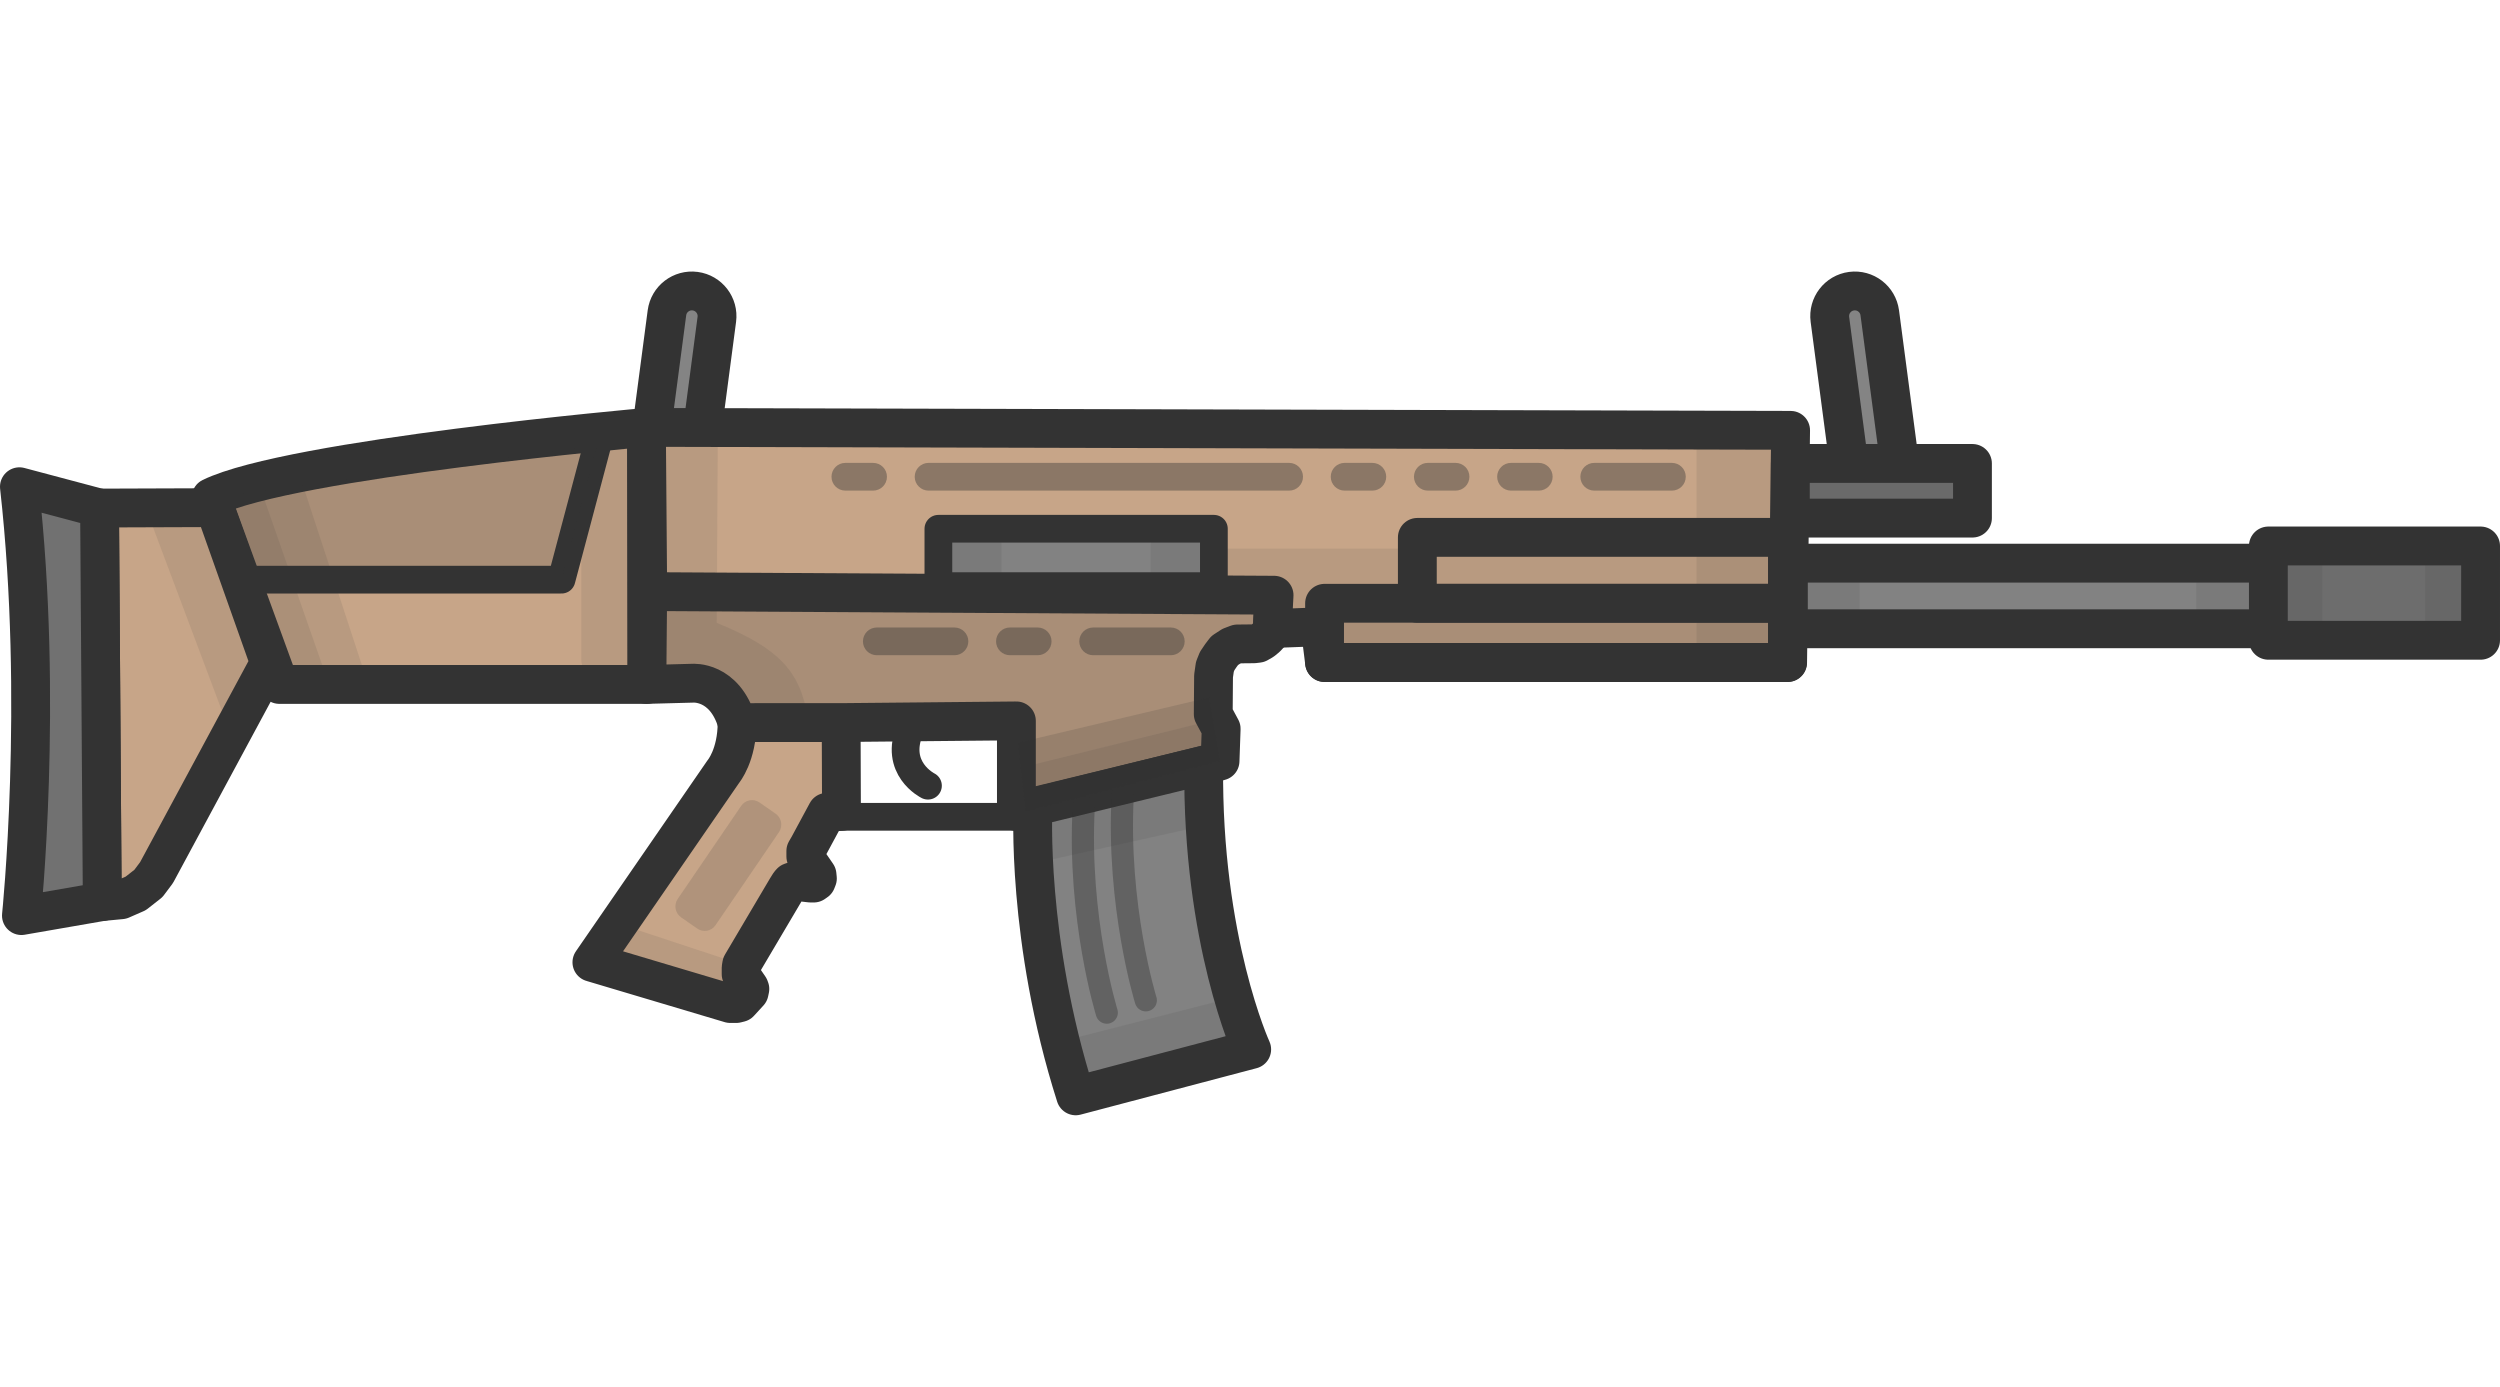
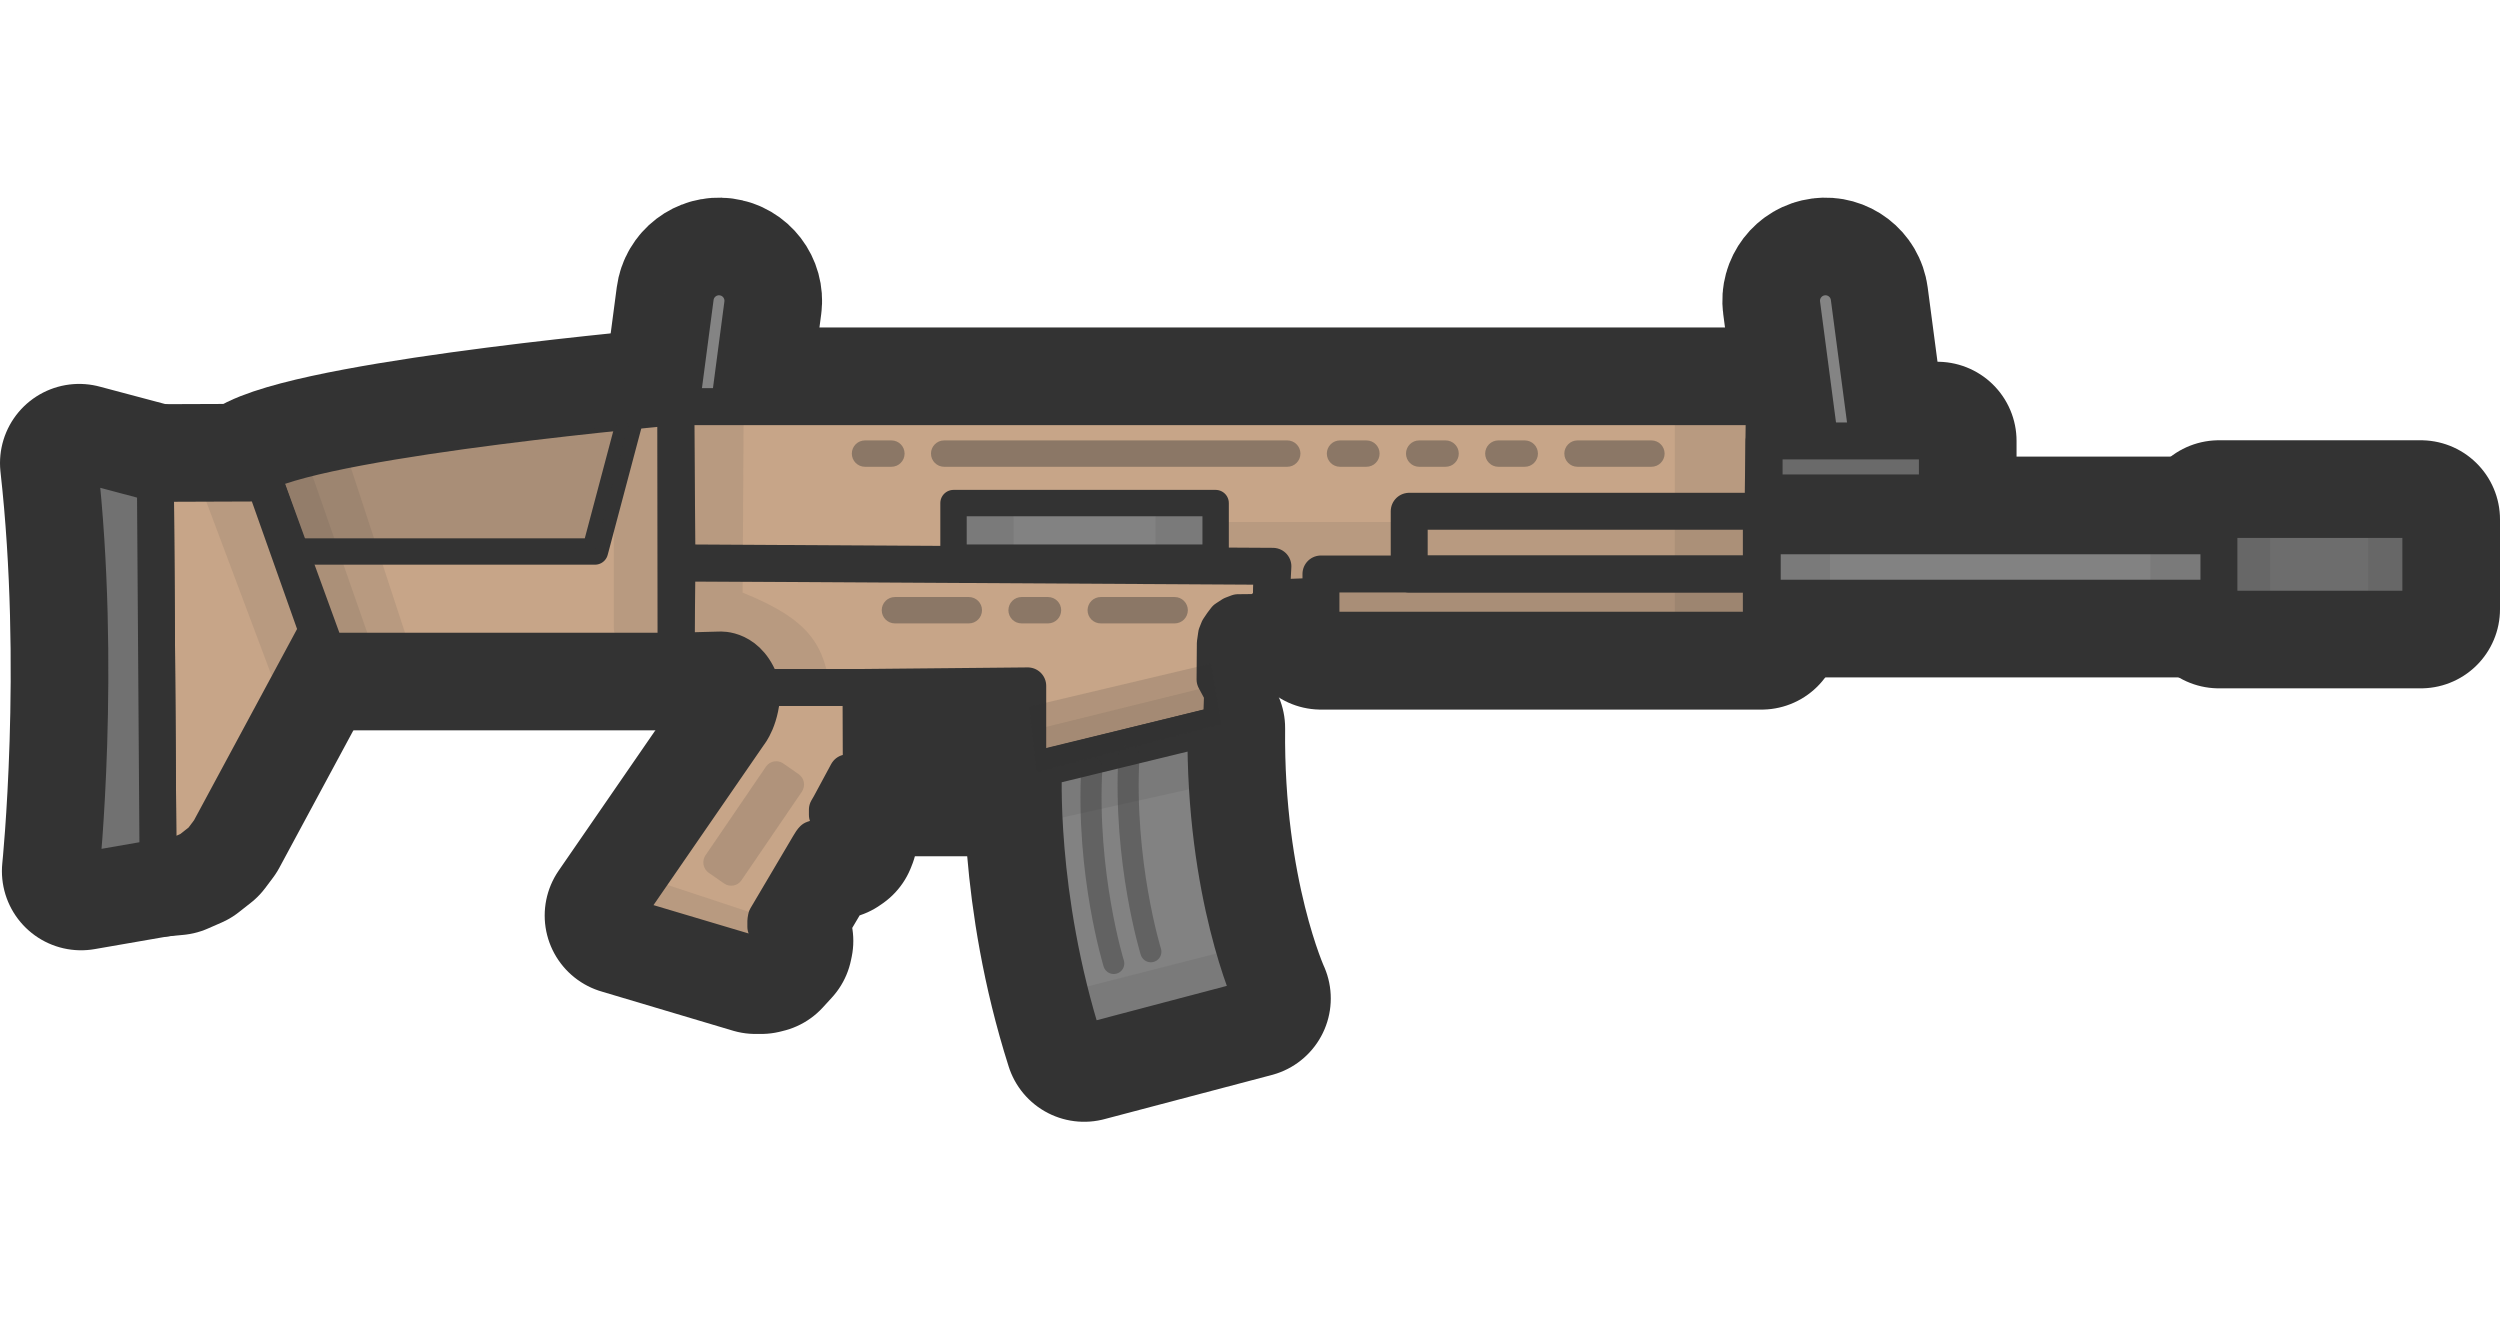
- <svg xmlns="http://www.w3.org/2000/svg" width="450.676mm" height="250mm" viewBox="0 0 450.676 250" version="1.1" id="svg5">
+ <svg xmlns="http://www.w3.org/2000/svg" width="473.676mm" height="250mm" viewBox="0 0 473.676 250" version="1.1" id="svg5">
  <defs id="defs2" />
  <g id="layer1">
-     <g id="g1" transform="translate(-25.1064,-4.955025)">
-       <rect style="fill:#848484;fill-opacity:1;fill-rule:evenodd;stroke:#333333;stroke-width:7;stroke-linecap:round;stroke-linejoin:round;stroke-miterlimit:4;stroke-dasharray:none;stroke-dashoffset:188.976;stroke-opacity:1" id="rect12463" width="9.068" height="36.937" x="343.754" y="103.89" ry="4.534" transform="rotate(-7.51526)" />
-       <rect style="fill:#848484;fill-opacity:1;fill-rule:evenodd;stroke:#333333;stroke-width:7;stroke-linecap:round;stroke-linejoin:round;stroke-miterlimit:4;stroke-dasharray:none;stroke-dashoffset:188.976;stroke-opacity:1" id="rect12463-1" width="9.068" height="36.937" x="-161.18" y="37.277" ry="4.534" transform="matrix(-0.9914101,-0.1307902,-0.1307902,0.9914101,0,0)" />
-       <path style="fill:#c7a588;fill-opacity:1;stroke:#333333;stroke-width:7;stroke-linecap:butt;stroke-linejoin:round;stroke-miterlimit:4;stroke-dasharray:none;stroke-opacity:1" d="m 157.983,135.215 c 0,5.886 -2.478,8.828 -2.478,8.828 l -23.697,34.385 24.937,7.434 h 1.084 l 0.62,-0.155 1.704,-1.859 0.131,-0.62 -0.103,-0.274 -0.821,-1.197 -0.342,-0.479 -0.308,-0.718 v -1.129 l 0.103,-0.616 8.105,-13.713 0.513,-0.821 0.274,-0.308 0.513,-0.171 3.009,0.342 h 0.581 l 0.445,-0.308 0.205,-0.513 -0.068,-0.684 -1.573,-2.291 -0.445,-0.992 v -0.992 l 0.479,-0.821 3.317,-6.155 2.63,-0.155 -0.056,-16.021 z" id="path869" />
-       <path style="fill:#a98e77;fill-opacity:1;stroke:#333333;stroke-width:7;stroke-linecap:butt;stroke-linejoin:round;stroke-miterlimit:4;stroke-dasharray:none;stroke-opacity:1" d="m 157.983,135.215 c -2.264,-7.614 -8.021,-7.098 -8.021,-7.098 l -8.266,0.221 0.178,-16.737 112.91,-2.5e-4 -0.319,6.666 -0.418,0.925 -0.627,0.686 -0.686,0.567 -0.835,0.477 -0.746,0.089 -2.984,0.03 -1.104,0.418 -1.193,0.776 -0.656,0.865 -0.686,1.014 -0.418,1.044 -0.239,1.671 -0.054,6.858 1.428,2.651 -0.204,5.813 -36.711,9.084 v -16.324 l -31.593,0.303 z" id="path2125" />
-       <path style="fill:none;stroke:#333333;stroke-width:5;stroke-linecap:round;stroke-linejoin:round;stroke-miterlimit:4;stroke-dasharray:none;stroke-opacity:1" d="m 176.797,152.2 31.537,2.6e-4" id="path2535" />
-       <path style="fill:#c7a588;fill-opacity:1;stroke:#333333;stroke-width:7;stroke-linecap:butt;stroke-linejoin:round;stroke-miterlimit:4;stroke-dasharray:none;stroke-opacity:1" d="M 141.874,111.601 141.637,82 l 206.263,0.532 -0.539,41.872 -83.475,6e-5 -0.808,-6.463 -8.613,0.326 0.319,-6.012 z" id="path2881" />
-       <rect style="fill:#333333;fill-opacity:0.2;fill-rule:evenodd;stroke:#333333;stroke-width:7;stroke-linecap:round;stroke-linejoin:round;stroke-miterlimit:4;stroke-dasharray:none;stroke-dashoffset:188.976;stroke-opacity:1" id="rect3899" width="83.44" height="10.66" x="263.887" y="113.709" />
-       <rect style="fill:#828282;fill-opacity:1;fill-rule:evenodd;stroke:#333333;stroke-width:5;stroke-linecap:round;stroke-linejoin:round;stroke-miterlimit:4;stroke-dasharray:none;stroke-dashoffset:188.976;stroke-opacity:1" id="rect4859" width="49.664" height="10.347" x="194.269" y="100.276" />
-       <rect style="fill:#333333;fill-opacity:0.1;fill-rule:evenodd;stroke:#333333;stroke-width:7;stroke-linecap:round;stroke-linejoin:round;stroke-miterlimit:4;stroke-dasharray:none;stroke-dashoffset:188.976;stroke-opacity:1" id="rect5446" width="66.717" height="11.881" x="280.61" y="101.828" />
-       <rect style="fill:#333333;fill-opacity:0.4;fill-rule:evenodd;stroke:#333333;stroke-width:0;stroke-linecap:round;stroke-linejoin:round;stroke-miterlimit:4;stroke-dasharray:none;stroke-dashoffset:188.976;stroke-opacity:1" id="rect5710" width="70" height="5" x="190" y="88.399" ry="2.5" />
-       <rect style="fill:#333333;fill-opacity:0.4;fill-rule:evenodd;stroke:#333333;stroke-width:0;stroke-linecap:round;stroke-linejoin:round;stroke-miterlimit:4;stroke-dasharray:none;stroke-dashoffset:188.976;stroke-opacity:1" id="rect5710-4" width="10" height="5" x="265" y="88.399" ry="2.5" />
-       <rect style="fill:#333333;fill-opacity:0.4;fill-rule:evenodd;stroke:#333333;stroke-width:0;stroke-linecap:round;stroke-linejoin:round;stroke-miterlimit:4;stroke-dasharray:none;stroke-dashoffset:188.976;stroke-opacity:1" id="rect5710-4-7" width="10" height="5" x="280" y="88.399" ry="2.5" />
-       <rect style="fill:#333333;fill-opacity:0.4;fill-rule:evenodd;stroke:#333333;stroke-width:0;stroke-linecap:round;stroke-linejoin:round;stroke-miterlimit:4;stroke-dasharray:none;stroke-dashoffset:188.976;stroke-opacity:1" id="rect5710-4-7-70" width="10" height="5" x="204.668" y="118.074" ry="2.5" />
-       <rect style="fill:#333333;fill-opacity:0.4;fill-rule:evenodd;stroke:#333333;stroke-width:0;stroke-linecap:round;stroke-linejoin:round;stroke-miterlimit:4;stroke-dasharray:none;stroke-dashoffset:188.976;stroke-opacity:1" id="rect5710-4-7-70-9" width="10" height="5" x="175" y="88.399" ry="2.5" />
-       <rect style="fill:#333333;fill-opacity:0.4;fill-rule:evenodd;stroke:#333333;stroke-width:0;stroke-linecap:round;stroke-linejoin:round;stroke-miterlimit:4;stroke-dasharray:none;stroke-dashoffset:188.976;stroke-opacity:1" id="rect5710-4-7-7" width="10" height="5" x="295" y="88.399" ry="2.5" />
-       <rect style="fill:#333333;fill-opacity:0.4;fill-rule:evenodd;stroke:#333333;stroke-width:0;stroke-linecap:round;stroke-linejoin:round;stroke-miterlimit:4;stroke-dasharray:none;stroke-dashoffset:188.976;stroke-opacity:1" id="rect5710-4-7-7-3" width="19" height="5" x="310" y="88.399" ry="2.5" />
-       <rect style="fill:#333333;fill-opacity:0.4;fill-rule:evenodd;stroke:#333333;stroke-width:0;stroke-linecap:round;stroke-linejoin:round;stroke-miterlimit:4;stroke-dasharray:none;stroke-dashoffset:188.976;stroke-opacity:1" id="rect5710-4-7-7-3-6" width="19" height="5" x="180.668" y="118.074" ry="2.5" />
-       <rect style="fill:#333333;fill-opacity:0.4;fill-rule:evenodd;stroke:#333333;stroke-width:0;stroke-linecap:round;stroke-linejoin:round;stroke-miterlimit:4;stroke-dasharray:none;stroke-dashoffset:188.976;stroke-opacity:1" id="rect5710-4-7-7-3-6-9" width="19" height="5" x="219.668" y="118.074" ry="2.5" />
-       <path style="fill:#828282;fill-opacity:1;stroke:#333333;stroke-width:7;stroke-linecap:butt;stroke-linejoin:round;stroke-miterlimit:4;stroke-dasharray:none;stroke-opacity:1" d="m 219.02,202.503 c -8.976,-28.185 -7.693,-52.095 -7.693,-52.095 l 30.774,-7.497 c -0.332,31.642 8.65,51.22 8.65,51.22 z" id="path5997" />
-       <path style="fill:#333333;fill-opacity:0.1;stroke:#000000;stroke-width:0;stroke-linecap:butt;stroke-linejoin:miter;stroke-miterlimit:4;stroke-dasharray:none;stroke-opacity:1" d="m 154.498,85.059 -0.188,32.179 c 12.81,5.171 15.456,9.885 16.694,18.782 l -13.02,-0.805 -1.98,-5.181 -9.221,-2.258 -5.086,0.563 -0.059,-44.999 z" id="path8076" />
-       <rect style="fill:#333333;fill-opacity:0.15;fill-rule:evenodd;stroke:#333333;stroke-width:0;stroke-linecap:round;stroke-linejoin:round;stroke-miterlimit:4;stroke-dasharray:none;stroke-dashoffset:188.976;stroke-opacity:1" id="rect8607" width="8.3" height="25.074" x="215.779" y="30.254" ry="2.38" transform="matrix(0.8207949,0.571223,-0.5634063,0.82618,0,0)" />
-       <path style="fill:#333333;fill-opacity:0.1;stroke:#000000;stroke-width:0;stroke-linecap:butt;stroke-linejoin:miter;stroke-miterlimit:4;stroke-dasharray:none;stroke-opacity:1" d="m 131.807,178.428 5.01,-6.88 21.994,7.269 -0.983,7.045 z" id="path8890" />
-       <path style="fill:#333333;fill-opacity:0.1;stroke:#000000;stroke-width:0;stroke-linecap:butt;stroke-linejoin:miter;stroke-miterlimit:4;stroke-dasharray:none;stroke-opacity:1" d="m 208.333,151.236 0.226,-7.753 36.126,-8.933 0.358,7.602 z" id="path8958" />
-       <path style="fill:#333333;fill-opacity:0.15;stroke:#000000;stroke-width:0;stroke-linecap:butt;stroke-linejoin:miter;stroke-miterlimit:4;stroke-dasharray:none;stroke-opacity:1" d="m 243.11,130.673 1.933,11.479 -35.071,9.118 -1.393,-12.419 z" id="path8993" />
-       <rect style="fill:#333333;fill-opacity:0.1;fill-rule:evenodd;stroke:#333333;stroke-width:0;stroke-linecap:round;stroke-linejoin:round;stroke-miterlimit:4;stroke-dasharray:none;stroke-dashoffset:188.976;stroke-opacity:1" id="rect9726" width="11.388" height="11.944" x="194.269" y="100.276" ry="2.887" />
-       <rect style="fill:#333333;fill-opacity:0.1;fill-rule:evenodd;stroke:#333333;stroke-width:0;stroke-linecap:round;stroke-linejoin:round;stroke-miterlimit:4;stroke-dasharray:none;stroke-dashoffset:188.976;stroke-opacity:1" id="rect9726-9" width="11.388" height="11.944" x="232.545" y="100.276" ry="2.887" />
-       <rect style="fill:#333333;fill-opacity:0.1;fill-rule:evenodd;stroke:#333333;stroke-width:0;stroke-linecap:round;stroke-linejoin:round;stroke-miterlimit:4;stroke-dasharray:none;stroke-dashoffset:188.976;stroke-opacity:1" id="rect9905" width="16.97" height="41.201" x="330.93" y="82.532" ry="2.887" />
-       <path style="fill:#333333;fill-opacity:0.1;stroke:#000000;stroke-width:0;stroke-linecap:butt;stroke-linejoin:miter;stroke-miterlimit:4;stroke-dasharray:none;stroke-opacity:1" d="m 244.169,103.854 h 34.93 l 1.512,9.855 -14.345,-0.251 -3.186,4.483 -8.613,0.326 0.319,-6.012 -10.852,-0.036 z" id="path10056" />
-       <path style="fill:#333333;fill-opacity:0.1;stroke:#000000;stroke-width:0;stroke-linecap:butt;stroke-linejoin:miter;stroke-miterlimit:4;stroke-dasharray:none;stroke-opacity:1" d="m 219.02,202.503 31.731,-8.372 -2.956,-9.464 -32.05,8.186 z" id="path10713" />
-       <path style="fill:#333333;fill-opacity:0.1;stroke:#000000;stroke-width:0;stroke-linecap:butt;stroke-linejoin:miter;stroke-miterlimit:4;stroke-dasharray:none;stroke-opacity:1" d="m 211.327,150.408 30.774,-7.497 -0.271,10.954 -29.968,6.66 z" id="path10814" />
-       <path style="fill:none;stroke:#333333;stroke-width:4;stroke-linecap:round;stroke-linejoin:miter;stroke-miterlimit:4;stroke-dasharray:none;stroke-opacity:0.4" d="m 220.477,150.339 c -1.125,20.11 4.148,37.162 4.148,37.162" id="path10849" />
-       <path style="fill:none;stroke:#333333;stroke-width:4;stroke-linecap:round;stroke-linejoin:miter;stroke-miterlimit:4;stroke-dasharray:none;stroke-opacity:0.4" d="m 227.511,148.117 c -1.125,20.11 4.148,37.162 4.148,37.162" id="path10849-5" />
-       <rect style="fill:#828282;fill-opacity:1;fill-rule:evenodd;stroke:#333333;stroke-width:7;stroke-linecap:round;stroke-linejoin:round;stroke-miterlimit:4;stroke-dasharray:none;stroke-dashoffset:188.976;stroke-opacity:1" id="rect11363" width="87.792" height="11.827" x="347.5" y="106.476" ry="0" />
-       <rect style="fill:#6d6d6d;fill-opacity:1;fill-rule:evenodd;stroke:#333333;stroke-width:7;stroke-linecap:round;stroke-linejoin:round;stroke-miterlimit:4;stroke-dasharray:none;stroke-dashoffset:188.976;stroke-opacity:1" id="rect11621" width="38.257" height="17.003" x="434.025" y="103.376" />
-       <rect style="fill:#333333;fill-opacity:0.1;fill-rule:evenodd;stroke:#333333;stroke-width:0;stroke-linecap:round;stroke-linejoin:round;stroke-miterlimit:4;stroke-dasharray:none;stroke-dashoffset:188.976;stroke-opacity:1" id="rect11849" width="12.488" height="11.72" x="347.852" y="106.828" />
-       <rect style="fill:#333333;fill-opacity:0.1;fill-rule:evenodd;stroke:#333333;stroke-width:0;stroke-linecap:round;stroke-linejoin:round;stroke-miterlimit:4;stroke-dasharray:none;stroke-dashoffset:188.976;stroke-opacity:1" id="rect11849-4" width="14.268" height="11.72" x="421.024" y="106.582" />
-       <rect style="fill:#333333;fill-opacity:0.1;fill-rule:evenodd;stroke:#333333;stroke-width:0;stroke-linecap:round;stroke-linejoin:round;stroke-miterlimit:4;stroke-dasharray:none;stroke-dashoffset:188.976;stroke-opacity:1" id="rect12019" width="9.981" height="17.279" x="462.301" y="103.376" />
-       <rect style="fill:#333333;fill-opacity:0.1;fill-rule:evenodd;stroke:#333333;stroke-width:0;stroke-linecap:round;stroke-linejoin:round;stroke-miterlimit:4;stroke-dasharray:none;stroke-dashoffset:188.976;stroke-opacity:1" id="rect12021" width="9.738" height="16.015" x="434.025" y="103.376" />
-       <rect style="fill:#6a6a6a;fill-opacity:1;fill-rule:evenodd;stroke:#333333;stroke-width:7;stroke-linecap:round;stroke-linejoin:round;stroke-miterlimit:4;stroke-dasharray:none;stroke-dashoffset:188.976;stroke-opacity:1" id="rect12125" width="32.831" height="9.854" x="347.852" y="88.5" />
-       <path style="fill:#c7a588;fill-opacity:1;stroke:#333333;stroke-width:7;stroke-linecap:butt;stroke-linejoin:round;stroke-miterlimit:4;stroke-dasharray:none;stroke-opacity:1" d="M 141.697,128.339 75.459,128.339 63.169,94.631 C 77.552,87.645 141.637,82 141.637,82 Z" id="path12702" />
-       <rect style="fill:#333333;fill-opacity:0.1;fill-rule:evenodd;stroke:#333333;stroke-width:0;stroke-linecap:round;stroke-linejoin:round;stroke-miterlimit:4;stroke-dasharray:none;stroke-dashoffset:188.976;stroke-opacity:1" id="rect13420" width="11.796" height="46.696" x="129.9" y="81.643" ry="4.534" />
-       <path style="fill:#333333;fill-opacity:0.1;stroke:#000000;stroke-width:0;stroke-linecap:butt;stroke-linejoin:miter;stroke-miterlimit:4;stroke-dasharray:none;stroke-opacity:1" d="M 63.169,94.631 75.459,128.339 91.355,127.928 79.215,90.9 Z" id="path13902" />
-       <path style="fill:#333333;fill-opacity:0.1;stroke:#000000;stroke-width:0;stroke-linecap:butt;stroke-linejoin:miter;stroke-miterlimit:4;stroke-dasharray:none;stroke-opacity:1" d="m 75.459,128.339 8.916,-0.108 -12.292,-35.207 -8.913,1.606 z" id="path14003" />
-       <path style="fill:none;stroke:#333333;stroke-width:5;stroke-linecap:butt;stroke-linejoin:round;stroke-miterlimit:4;stroke-dasharray:none;stroke-opacity:1" d="m 70.374,109.449 h 55.957 l 6.449,-24.28" id="path14169" />
-       <path style="fill:#333333;fill-opacity:0.2;stroke:#000000;stroke-width:0;stroke-linecap:butt;stroke-linejoin:miter;stroke-miterlimit:4;stroke-dasharray:none;stroke-opacity:1" d="M 70.374,109.449 63.169,94.631 132.78,85.169 126.331,109.449 Z" id="path14386" />
-       <path style="fill:#c7a588;fill-opacity:1;stroke:#333333;stroke-width:7;stroke-linecap:butt;stroke-linejoin:round;stroke-miterlimit:4;stroke-dasharray:none;stroke-opacity:1" d="m 73.71,124.427 -20.384,37.834 -1.468,1.957 -2.283,1.794 -2.609,1.142 -3.425,0.326 -0.489,-70.938 20.746,-0.076 z" id="path14655" />
-       <path style="fill:#333333;fill-opacity:0.1;stroke:#000000;stroke-width:0;stroke-linecap:butt;stroke-linejoin:miter;stroke-miterlimit:4;stroke-dasharray:none;stroke-opacity:1" d="M 63.798,96.465 73.71,124.427 66.654,137.208 51.527,96.909 Z" id="path15140" />
-       <path style="fill:#717171;fill-opacity:1;stroke:#333333;stroke-width:7;stroke-linecap:butt;stroke-linejoin:round;stroke-miterlimit:4;stroke-dasharray:none;stroke-opacity:1" d="m 28.606,92.699 c 4.345,38.745 0.362,77.31 0.362,77.31 L 43.541,167.479 43.052,96.541 Z" id="path15569" />
-       <path style="fill:none;stroke:#333333;stroke-width:5;stroke-linecap:round;stroke-linejoin:miter;stroke-miterlimit:4;stroke-dasharray:none;stroke-opacity:1" d="m 189.214,136.311 c -3.092,7.187 3.176,10.28 3.176,10.28" id="path16574" />
+     <g id="g5" transform="translate(-141.9583,-225.4243)">
+       <path style="fill:none;fill-opacity:1;stroke:#333333;stroke-width:30;stroke-linecap:round;stroke-linejoin:round;stroke-miterlimit:4;stroke-dasharray:none;stroke-opacity:1" d="m 305.149,372.666 31.537,2.6e-4" id="path2535-7" />
+       <rect style="fill:none;fill-opacity:1;fill-rule:evenodd;stroke:#333333;stroke-width:30;stroke-linecap:round;stroke-linejoin:round;stroke-miterlimit:4;stroke-dasharray:none;stroke-dashoffset:188.976;stroke-opacity:1" id="rect12463-8" width="9.068" height="36.937" x="442.168" y="339.249" ry="4.534" transform="rotate(-7.51526)" />
+       <rect style="fill:none;fill-opacity:1;fill-rule:evenodd;stroke:#333333;stroke-width:30;stroke-linecap:round;stroke-linejoin:round;stroke-miterlimit:4;stroke-dasharray:none;stroke-dashoffset:188.976;stroke-opacity:1" id="rect12463-1-7" width="9.068" height="36.937" x="-317.264" y="239.062" ry="4.534" transform="matrix(-0.9914101,-0.1307902,-0.1307902,0.9914101,0,0)" />
+       <path style="fill:none;fill-opacity:1;stroke:#333333;stroke-width:30;stroke-linecap:butt;stroke-linejoin:round;stroke-miterlimit:4;stroke-dasharray:none;stroke-opacity:1" d="m 286.335,355.681 c 0,5.886 -2.478,8.828 -2.478,8.828 l -23.697,34.385 24.937,7.434 h 1.084 l 0.62,-0.155 1.704,-1.859 0.131,-0.62 -0.103,-0.274 -0.821,-1.197 -0.342,-0.479 -0.308,-0.718 v -1.129 l 0.103,-0.616 8.105,-13.713 0.513,-0.821 0.274,-0.308 0.513,-0.171 3.009,0.342 h 0.581 l 0.445,-0.308 0.205,-0.513 -0.068,-0.684 -1.573,-2.291 -0.445,-0.992 v -0.992 l 0.479,-0.821 3.317,-6.155 2.63,-0.155 -0.056,-16.021 z" id="path869-7" />
+       <path style="fill:none;fill-opacity:1;stroke:#333333;stroke-width:30;stroke-linecap:butt;stroke-linejoin:round;stroke-miterlimit:4;stroke-dasharray:none;stroke-opacity:1" d="m 270.226,332.067 -0.237,-29.601 206.263,3.9e-4 -0.539,42.404 -83.475,6e-5 -0.808,-6.463 -8.613,0.326 0.319,-6.012 z" id="path2881-9" />
+       <path style="fill:none;fill-opacity:1;stroke:#333333;stroke-width:30;stroke-linecap:butt;stroke-linejoin:round;stroke-miterlimit:4;stroke-dasharray:none;stroke-opacity:1" d="m 347.371,422.969 c -8.976,-28.185 -7.693,-52.095 -7.693,-52.095 l 30.774,-7.497 c -0.332,31.642 8.65,51.22 8.65,51.22 z" id="path5997-1" />
+       <rect style="fill:none;fill-opacity:1;fill-rule:evenodd;stroke:#333333;stroke-width:30;stroke-linecap:round;stroke-linejoin:round;stroke-miterlimit:4;stroke-dasharray:none;stroke-dashoffset:188.976;stroke-opacity:1" id="rect11363-5" width="87.792" height="11.827" x="475.852" y="326.942" ry="0" />
+       <rect style="fill:none;fill-opacity:1;fill-rule:evenodd;stroke:#333333;stroke-width:30;stroke-linecap:round;stroke-linejoin:round;stroke-miterlimit:4;stroke-dasharray:none;stroke-dashoffset:188.976;stroke-opacity:1" id="rect11621-5" width="38.257" height="17.003" x="562.377" y="323.842" />
+       <rect style="fill:none;fill-opacity:1;fill-rule:evenodd;stroke:#333333;stroke-width:30;stroke-linecap:round;stroke-linejoin:round;stroke-miterlimit:4;stroke-dasharray:none;stroke-dashoffset:188.976;stroke-opacity:1" id="rect12125-5" width="32.831" height="9.854" x="476.204" y="308.966" />
+       <path style="fill:none;fill-opacity:1;stroke:#333333;stroke-width:30;stroke-linecap:butt;stroke-linejoin:round;stroke-miterlimit:4;stroke-dasharray:none;stroke-opacity:1" d="m 270.048,348.805 -66.238,3.4e-4 -12.29,-33.708 c 14.383,-6.986 78.468,-12.631 78.468,-12.631 z" id="path12702-8" />
+       <path style="fill:none;fill-opacity:1;stroke:#333333;stroke-width:30;stroke-linecap:butt;stroke-linejoin:round;stroke-miterlimit:4;stroke-dasharray:none;stroke-opacity:1" d="m 202.062,344.893 -20.384,37.834 -1.468,1.957 -2.283,1.794 -2.609,1.142 -3.425,0.326 -0.489,-70.938 20.746,-0.076 z" id="path14655-2" />
+       <path style="fill:none;fill-opacity:1;stroke:#333333;stroke-width:30;stroke-linecap:butt;stroke-linejoin:round;stroke-miterlimit:4;stroke-dasharray:none;stroke-opacity:1" d="m 156.958,313.165 c 4.345,38.745 0.362,77.31 0.362,77.31 l 14.573,-2.53 -0.489,-70.938 z" id="path15569-9" />
+     </g>
+     <g id="g4">
+       <rect style="fill:#848484;fill-opacity:1;fill-rule:evenodd;stroke:#333333;stroke-width:7;stroke-linecap:round;stroke-linejoin:round;stroke-miterlimit:4;stroke-dasharray:none;stroke-dashoffset:188.976;stroke-opacity:1" id="rect12463" width="9.068" height="36.937" x="330.913" y="97.196" ry="4.534" transform="rotate(-7.51526)" />
+       <rect style="fill:#848484;fill-opacity:1;fill-rule:evenodd;stroke:#333333;stroke-width:7;stroke-linecap:round;stroke-linejoin:round;stroke-miterlimit:4;stroke-dasharray:none;stroke-dashoffset:188.976;stroke-opacity:1" id="rect12463-1" width="9.068" height="36.937" x="-147.043" y="34.143" ry="4.534" transform="matrix(-0.9914101,-0.1307902,-0.1307902,0.9914101,0,0)" />
+       <path style="fill:#c7a588;fill-opacity:1;stroke:#333333;stroke-width:7;stroke-linecap:butt;stroke-linejoin:round;stroke-miterlimit:4;stroke-dasharray:none;stroke-opacity:1" d="m 144.377,130.258 c 0,5.886 -2.478,8.828 -2.478,8.828 l -23.697,34.385 24.937,7.434 h 1.084 l 0.62,-0.155 1.704,-1.859 0.131,-0.62 -0.103,-0.274 -0.821,-1.197 -0.342,-0.479 -0.308,-0.718 v -1.129 l 0.103,-0.616 8.105,-13.713 0.513,-0.821 0.274,-0.308 0.513,-0.171 3.009,0.342 h 0.581 l 0.445,-0.308 0.205,-0.513 -0.068,-0.684 -1.573,-2.291 -0.445,-0.992 v -0.992 l 0.479,-0.821 3.317,-6.155 2.63,-0.155 -0.056,-16.021 z" id="path869" />
+       <path style="fill:#c7a588;fill-opacity:1;stroke:#333333;stroke-width:7;stroke-linecap:butt;stroke-linejoin:round;stroke-miterlimit:4;stroke-dasharray:none;stroke-opacity:1" d="m 144.377,130.258 c -2.264,-7.614 -8.021,-7.098 -8.021,-7.098 l -8.266,0.221 0.178,-16.737 112.91,-2.5e-4 -0.319,6.666 -0.418,0.925 -0.627,0.686 -0.686,0.567 -0.835,0.477 -0.746,0.089 -2.984,0.03 -1.104,0.418 -1.193,0.776 -0.656,0.865 -0.686,1.014 -0.418,1.044 -0.239,1.671 -0.054,6.858 1.428,2.651 -0.204,5.813 -36.711,9.084 v -16.324 l -31.593,0.303 z" id="path2125" />
+       <path style="fill:#c7a588;fill-opacity:1;stroke:#333333;stroke-width:7;stroke-linecap:butt;stroke-linejoin:round;stroke-miterlimit:4;stroke-dasharray:none;stroke-opacity:1" d="m 128.268,106.645 -0.237,-29.601 206.263,3.87e-4 -0.539,42.404 -83.475,6e-5 -0.808,-6.463 -8.613,0.326 0.319,-6.012 z" id="path2881" />
+       <rect style="fill:#333333;fill-opacity:0.2;fill-rule:evenodd;stroke:#333333;stroke-width:7;stroke-linecap:round;stroke-linejoin:round;stroke-miterlimit:4;stroke-dasharray:none;stroke-dashoffset:188.976;stroke-opacity:1" id="rect3899" width="83.44" height="10.66" x="250.281" y="108.753" />
+       <rect style="fill:#828282;fill-opacity:1;fill-rule:evenodd;stroke:#333333;stroke-width:5;stroke-linecap:round;stroke-linejoin:round;stroke-miterlimit:4;stroke-dasharray:none;stroke-dashoffset:188.976;stroke-opacity:1" id="rect4859" width="49.664" height="10.347" x="180.663" y="95.319" />
+       <rect style="fill:#333333;fill-opacity:0.1;fill-rule:evenodd;stroke:#333333;stroke-width:7;stroke-linecap:round;stroke-linejoin:round;stroke-miterlimit:4;stroke-dasharray:none;stroke-dashoffset:188.976;stroke-opacity:1" id="rect5446" width="66.717" height="11.881" x="267.004" y="96.871" />
+       <rect style="fill:#333333;fill-opacity:0.4;fill-rule:evenodd;stroke:#333333;stroke-width:0;stroke-linecap:round;stroke-linejoin:round;stroke-miterlimit:4;stroke-dasharray:none;stroke-dashoffset:188.976;stroke-opacity:1" id="rect5710" width="70" height="5" x="176.394" y="83.443" ry="2.5" />
+       <rect style="fill:#333333;fill-opacity:0.4;fill-rule:evenodd;stroke:#333333;stroke-width:0;stroke-linecap:round;stroke-linejoin:round;stroke-miterlimit:4;stroke-dasharray:none;stroke-dashoffset:188.976;stroke-opacity:1" id="rect5710-4" width="10" height="5" x="251.394" y="83.443" ry="2.5" />
+       <rect style="fill:#333333;fill-opacity:0.4;fill-rule:evenodd;stroke:#333333;stroke-width:0;stroke-linecap:round;stroke-linejoin:round;stroke-miterlimit:4;stroke-dasharray:none;stroke-dashoffset:188.976;stroke-opacity:1" id="rect5710-4-7" width="10" height="5" x="266.394" y="83.443" ry="2.5" />
+       <rect style="fill:#333333;fill-opacity:0.4;fill-rule:evenodd;stroke:#333333;stroke-width:0;stroke-linecap:round;stroke-linejoin:round;stroke-miterlimit:4;stroke-dasharray:none;stroke-dashoffset:188.976;stroke-opacity:1" id="rect5710-4-7-70" width="10" height="5" x="191.062" y="113.118" ry="2.5" />
+       <rect style="fill:#333333;fill-opacity:0.4;fill-rule:evenodd;stroke:#333333;stroke-width:0;stroke-linecap:round;stroke-linejoin:round;stroke-miterlimit:4;stroke-dasharray:none;stroke-dashoffset:188.976;stroke-opacity:1" id="rect5710-4-7-70-9" width="10" height="5" x="161.394" y="83.443" ry="2.5" />
+       <rect style="fill:#333333;fill-opacity:0.4;fill-rule:evenodd;stroke:#333333;stroke-width:0;stroke-linecap:round;stroke-linejoin:round;stroke-miterlimit:4;stroke-dasharray:none;stroke-dashoffset:188.976;stroke-opacity:1" id="rect5710-4-7-7" width="10" height="5" x="281.394" y="83.443" ry="2.5" />
+       <rect style="fill:#333333;fill-opacity:0.4;fill-rule:evenodd;stroke:#333333;stroke-width:0;stroke-linecap:round;stroke-linejoin:round;stroke-miterlimit:4;stroke-dasharray:none;stroke-dashoffset:188.976;stroke-opacity:1" id="rect5710-4-7-7-3" width="19" height="5" x="296.394" y="83.443" ry="2.5" />
+       <rect style="fill:#333333;fill-opacity:0.4;fill-rule:evenodd;stroke:#333333;stroke-width:0;stroke-linecap:round;stroke-linejoin:round;stroke-miterlimit:4;stroke-dasharray:none;stroke-dashoffset:188.976;stroke-opacity:1" id="rect5710-4-7-7-3-6" width="19" height="5" x="167.062" y="113.118" ry="2.5" />
+       <rect style="fill:#333333;fill-opacity:0.4;fill-rule:evenodd;stroke:#333333;stroke-width:0;stroke-linecap:round;stroke-linejoin:round;stroke-miterlimit:4;stroke-dasharray:none;stroke-dashoffset:188.976;stroke-opacity:1" id="rect5710-4-7-7-3-6-9" width="19" height="5" x="206.062" y="113.118" ry="2.5" />
+       <path style="fill:#828282;fill-opacity:1;stroke:#333333;stroke-width:7;stroke-linecap:butt;stroke-linejoin:round;stroke-miterlimit:4;stroke-dasharray:none;stroke-opacity:1" d="m 205.413,197.547 c -8.976,-28.185 -7.693,-52.095 -7.693,-52.095 l 30.774,-7.497 c -0.332,31.642 8.65,51.22 8.65,51.22 z" id="path5997" />
+       <path style="fill:#333333;fill-opacity:0.1;stroke:#000000;stroke-width:0;stroke-linecap:butt;stroke-linejoin:miter;stroke-miterlimit:4;stroke-dasharray:none;stroke-opacity:1" d="m 140.891,80.102 -0.188,32.179 c 12.81,5.171 15.456,9.885 16.694,18.782 l -13.02,-0.805 -1.98,-5.181 -9.221,-2.258 -5.086,0.563 -0.059,-44.999 z" id="path8076" />
+       <rect style="fill:#333333;fill-opacity:0.15;fill-rule:evenodd;stroke:#333333;stroke-width:0;stroke-linecap:round;stroke-linejoin:round;stroke-miterlimit:4;stroke-dasharray:none;stroke-dashoffset:188.976;stroke-opacity:1" id="rect8607" width="8.3" height="25.074" x="201.745" y="33.958" ry="2.38" transform="matrix(0.8207949,0.5712231,-0.5634063,0.82618,0,0)" />
+       <path style="fill:#333333;fill-opacity:0.1;stroke:#000000;stroke-width:0;stroke-linecap:butt;stroke-linejoin:miter;stroke-miterlimit:4;stroke-dasharray:none;stroke-opacity:1" d="m 118.201,173.471 5.01,-6.88 21.994,7.269 -0.983,7.045 z" id="path8890" />
+       <path style="fill:#333333;fill-opacity:0.1;stroke:#000000;stroke-width:0;stroke-linecap:butt;stroke-linejoin:miter;stroke-miterlimit:4;stroke-dasharray:none;stroke-opacity:1" d="m 194.727,146.28 0.226,-7.753 36.126,-8.933 0.358,7.602 z" id="path8958" />
+       <path style="fill:#333333;fill-opacity:0.15;stroke:#000000;stroke-width:0;stroke-linecap:butt;stroke-linejoin:miter;stroke-miterlimit:4;stroke-dasharray:none;stroke-opacity:1" d="m 229.504,125.716 1.933,11.479 -35.071,9.118 -1.393,-12.419 z" id="path8993" />
+       <rect style="fill:#333333;fill-opacity:0.1;fill-rule:evenodd;stroke:#333333;stroke-width:0;stroke-linecap:round;stroke-linejoin:round;stroke-miterlimit:4;stroke-dasharray:none;stroke-dashoffset:188.976;stroke-opacity:1" id="rect9726" width="11.388" height="11.944" x="180.663" y="95.319" ry="2.887" />
+       <rect style="fill:#333333;fill-opacity:0.1;fill-rule:evenodd;stroke:#333333;stroke-width:0;stroke-linecap:round;stroke-linejoin:round;stroke-miterlimit:4;stroke-dasharray:none;stroke-dashoffset:188.976;stroke-opacity:1" id="rect9726-9" width="11.388" height="11.944" x="218.938" y="95.319" ry="2.887" />
+       <rect style="fill:#333333;fill-opacity:0.1;fill-rule:evenodd;stroke:#333333;stroke-width:0;stroke-linecap:round;stroke-linejoin:round;stroke-miterlimit:4;stroke-dasharray:none;stroke-dashoffset:188.976;stroke-opacity:1" id="rect9905" width="16.97" height="41.201" x="317.324" y="77.576" ry="2.887" />
+       <path style="fill:#333333;fill-opacity:0.1;stroke:#000000;stroke-width:0;stroke-linecap:butt;stroke-linejoin:miter;stroke-miterlimit:4;stroke-dasharray:none;stroke-opacity:1" d="m 230.562,98.898 h 34.93 l 1.512,9.855 -14.345,-0.251 -3.186,4.483 -8.613,0.326 0.319,-6.012 -10.852,-0.036 z" id="path10056" />
+       <path style="fill:#333333;fill-opacity:0.1;stroke:#000000;stroke-width:0;stroke-linecap:butt;stroke-linejoin:miter;stroke-miterlimit:4;stroke-dasharray:none;stroke-opacity:1" d="m 205.413,197.547 31.731,-8.372 -2.956,-9.464 -32.05,8.186 z" id="path10713" />
+       <path style="fill:#333333;fill-opacity:0.1;stroke:#000000;stroke-width:0;stroke-linecap:butt;stroke-linejoin:miter;stroke-miterlimit:4;stroke-dasharray:none;stroke-opacity:1" d="m 197.72,145.452 30.774,-7.497 -0.271,10.954 -29.968,6.66 z" id="path10814" />
+       <path style="fill:none;stroke:#333333;stroke-width:4;stroke-linecap:round;stroke-linejoin:miter;stroke-miterlimit:4;stroke-dasharray:none;stroke-opacity:0.4" d="m 206.871,145.383 c -1.125,20.11 4.148,37.162 4.148,37.162" id="path10849" />
+       <path style="fill:none;stroke:#333333;stroke-width:4;stroke-linecap:round;stroke-linejoin:miter;stroke-miterlimit:4;stroke-dasharray:none;stroke-opacity:0.4" d="m 213.904,143.16 c -1.125,20.11 4.148,37.162 4.148,37.162" id="path10849-5" />
+       <rect style="fill:#828282;fill-opacity:1;fill-rule:evenodd;stroke:#333333;stroke-width:7;stroke-linecap:round;stroke-linejoin:round;stroke-miterlimit:4;stroke-dasharray:none;stroke-dashoffset:188.976;stroke-opacity:1" id="rect11363" width="87.792" height="11.827" x="333.894" y="101.519" ry="0" />
+       <rect style="fill:#6d6d6d;fill-opacity:1;fill-rule:evenodd;stroke:#333333;stroke-width:7;stroke-linecap:round;stroke-linejoin:round;stroke-miterlimit:4;stroke-dasharray:none;stroke-dashoffset:188.976;stroke-opacity:1" id="rect11621" width="38.257" height="17.003" x="420.419" y="98.419" />
+       <rect style="fill:#333333;fill-opacity:0.1;fill-rule:evenodd;stroke:#333333;stroke-width:0;stroke-linecap:round;stroke-linejoin:round;stroke-miterlimit:4;stroke-dasharray:none;stroke-dashoffset:188.976;stroke-opacity:1" id="rect11849" width="12.488" height="11.72" x="334.246" y="101.871" />
+       <rect style="fill:#333333;fill-opacity:0.1;fill-rule:evenodd;stroke:#333333;stroke-width:0;stroke-linecap:round;stroke-linejoin:round;stroke-miterlimit:4;stroke-dasharray:none;stroke-dashoffset:188.976;stroke-opacity:1" id="rect11849-4" width="14.268" height="11.72" x="407.418" y="101.626" />
+       <rect style="fill:#333333;fill-opacity:0.1;fill-rule:evenodd;stroke:#333333;stroke-width:0;stroke-linecap:round;stroke-linejoin:round;stroke-miterlimit:4;stroke-dasharray:none;stroke-dashoffset:188.976;stroke-opacity:1" id="rect12019" width="9.981" height="17.279" x="448.695" y="98.419" />
+       <rect style="fill:#333333;fill-opacity:0.1;fill-rule:evenodd;stroke:#333333;stroke-width:0;stroke-linecap:round;stroke-linejoin:round;stroke-miterlimit:4;stroke-dasharray:none;stroke-dashoffset:188.976;stroke-opacity:1" id="rect12021" width="9.738" height="16.015" x="420.419" y="98.419" />
+       <rect style="fill:#6a6a6a;fill-opacity:1;fill-rule:evenodd;stroke:#333333;stroke-width:7;stroke-linecap:round;stroke-linejoin:round;stroke-miterlimit:4;stroke-dasharray:none;stroke-dashoffset:188.976;stroke-opacity:1" id="rect12125" width="32.831" height="9.854" x="334.246" y="83.544" />
+       <path style="fill:#c7a588;fill-opacity:1;stroke:#333333;stroke-width:7;stroke-linecap:butt;stroke-linejoin:round;stroke-miterlimit:4;stroke-dasharray:none;stroke-opacity:1" d="M 128.09,123.382 61.852,123.383 49.563,89.674 C 63.946,82.688 128.031,77.044 128.031,77.044 Z" id="path12702" />
+       <rect style="fill:#333333;fill-opacity:0.1;fill-rule:evenodd;stroke:#333333;stroke-width:0;stroke-linecap:round;stroke-linejoin:round;stroke-miterlimit:4;stroke-dasharray:none;stroke-dashoffset:188.976;stroke-opacity:1" id="rect13420" width="11.796" height="46.696" x="116.294" y="76.687" ry="4.534" />
+       <path style="fill:#333333;fill-opacity:0.1;stroke:#000000;stroke-width:0;stroke-linecap:butt;stroke-linejoin:miter;stroke-miterlimit:4;stroke-dasharray:none;stroke-opacity:1" d="M 49.563,89.674 61.852,123.383 77.749,122.971 65.609,85.944 Z" id="path13902" />
+       <path style="fill:#333333;fill-opacity:0.1;stroke:#000000;stroke-width:0;stroke-linecap:butt;stroke-linejoin:miter;stroke-miterlimit:4;stroke-dasharray:none;stroke-opacity:1" d="M 61.852,123.383 70.768,123.275 58.476,88.068 49.563,89.674 Z" id="path14003" />
+       <path style="fill:none;stroke:#333333;stroke-width:5;stroke-linecap:butt;stroke-linejoin:round;stroke-miterlimit:4;stroke-dasharray:none;stroke-opacity:1" d="m 56.767,104.493 h 55.957 l 6.449,-24.28" id="path14169" />
+       <path style="fill:#333333;fill-opacity:0.2;stroke:#000000;stroke-width:0;stroke-linecap:butt;stroke-linejoin:miter;stroke-miterlimit:4;stroke-dasharray:none;stroke-opacity:1" d="M 56.767,104.493 49.563,89.674 119.174,80.213 112.725,104.493 Z" id="path14386" />
+       <path style="fill:#c7a588;fill-opacity:1;stroke:#333333;stroke-width:7;stroke-linecap:butt;stroke-linejoin:round;stroke-miterlimit:4;stroke-dasharray:none;stroke-opacity:1" d="m 60.104,119.47 -20.384,37.834 -1.468,1.957 -2.283,1.794 -2.609,1.142 -3.425,0.326 -0.489,-70.938 20.746,-0.076 z" id="path14655" />
+       <path style="fill:#333333;fill-opacity:0.1;stroke:#000000;stroke-width:0;stroke-linecap:butt;stroke-linejoin:miter;stroke-miterlimit:4;stroke-dasharray:none;stroke-opacity:1" d="M 50.192,91.508 60.104,119.47 53.048,132.252 37.921,91.952 Z" id="path15140" />
+       <path style="fill:#717171;fill-opacity:1;stroke:#333333;stroke-width:7;stroke-linecap:butt;stroke-linejoin:round;stroke-miterlimit:4;stroke-dasharray:none;stroke-opacity:1" d="m 15,87.743 c 4.345,38.745 0.362,77.31 0.362,77.31 L 29.935,162.523 29.446,91.585 Z" id="path15569" />
    </g>
  </g>
</svg>
